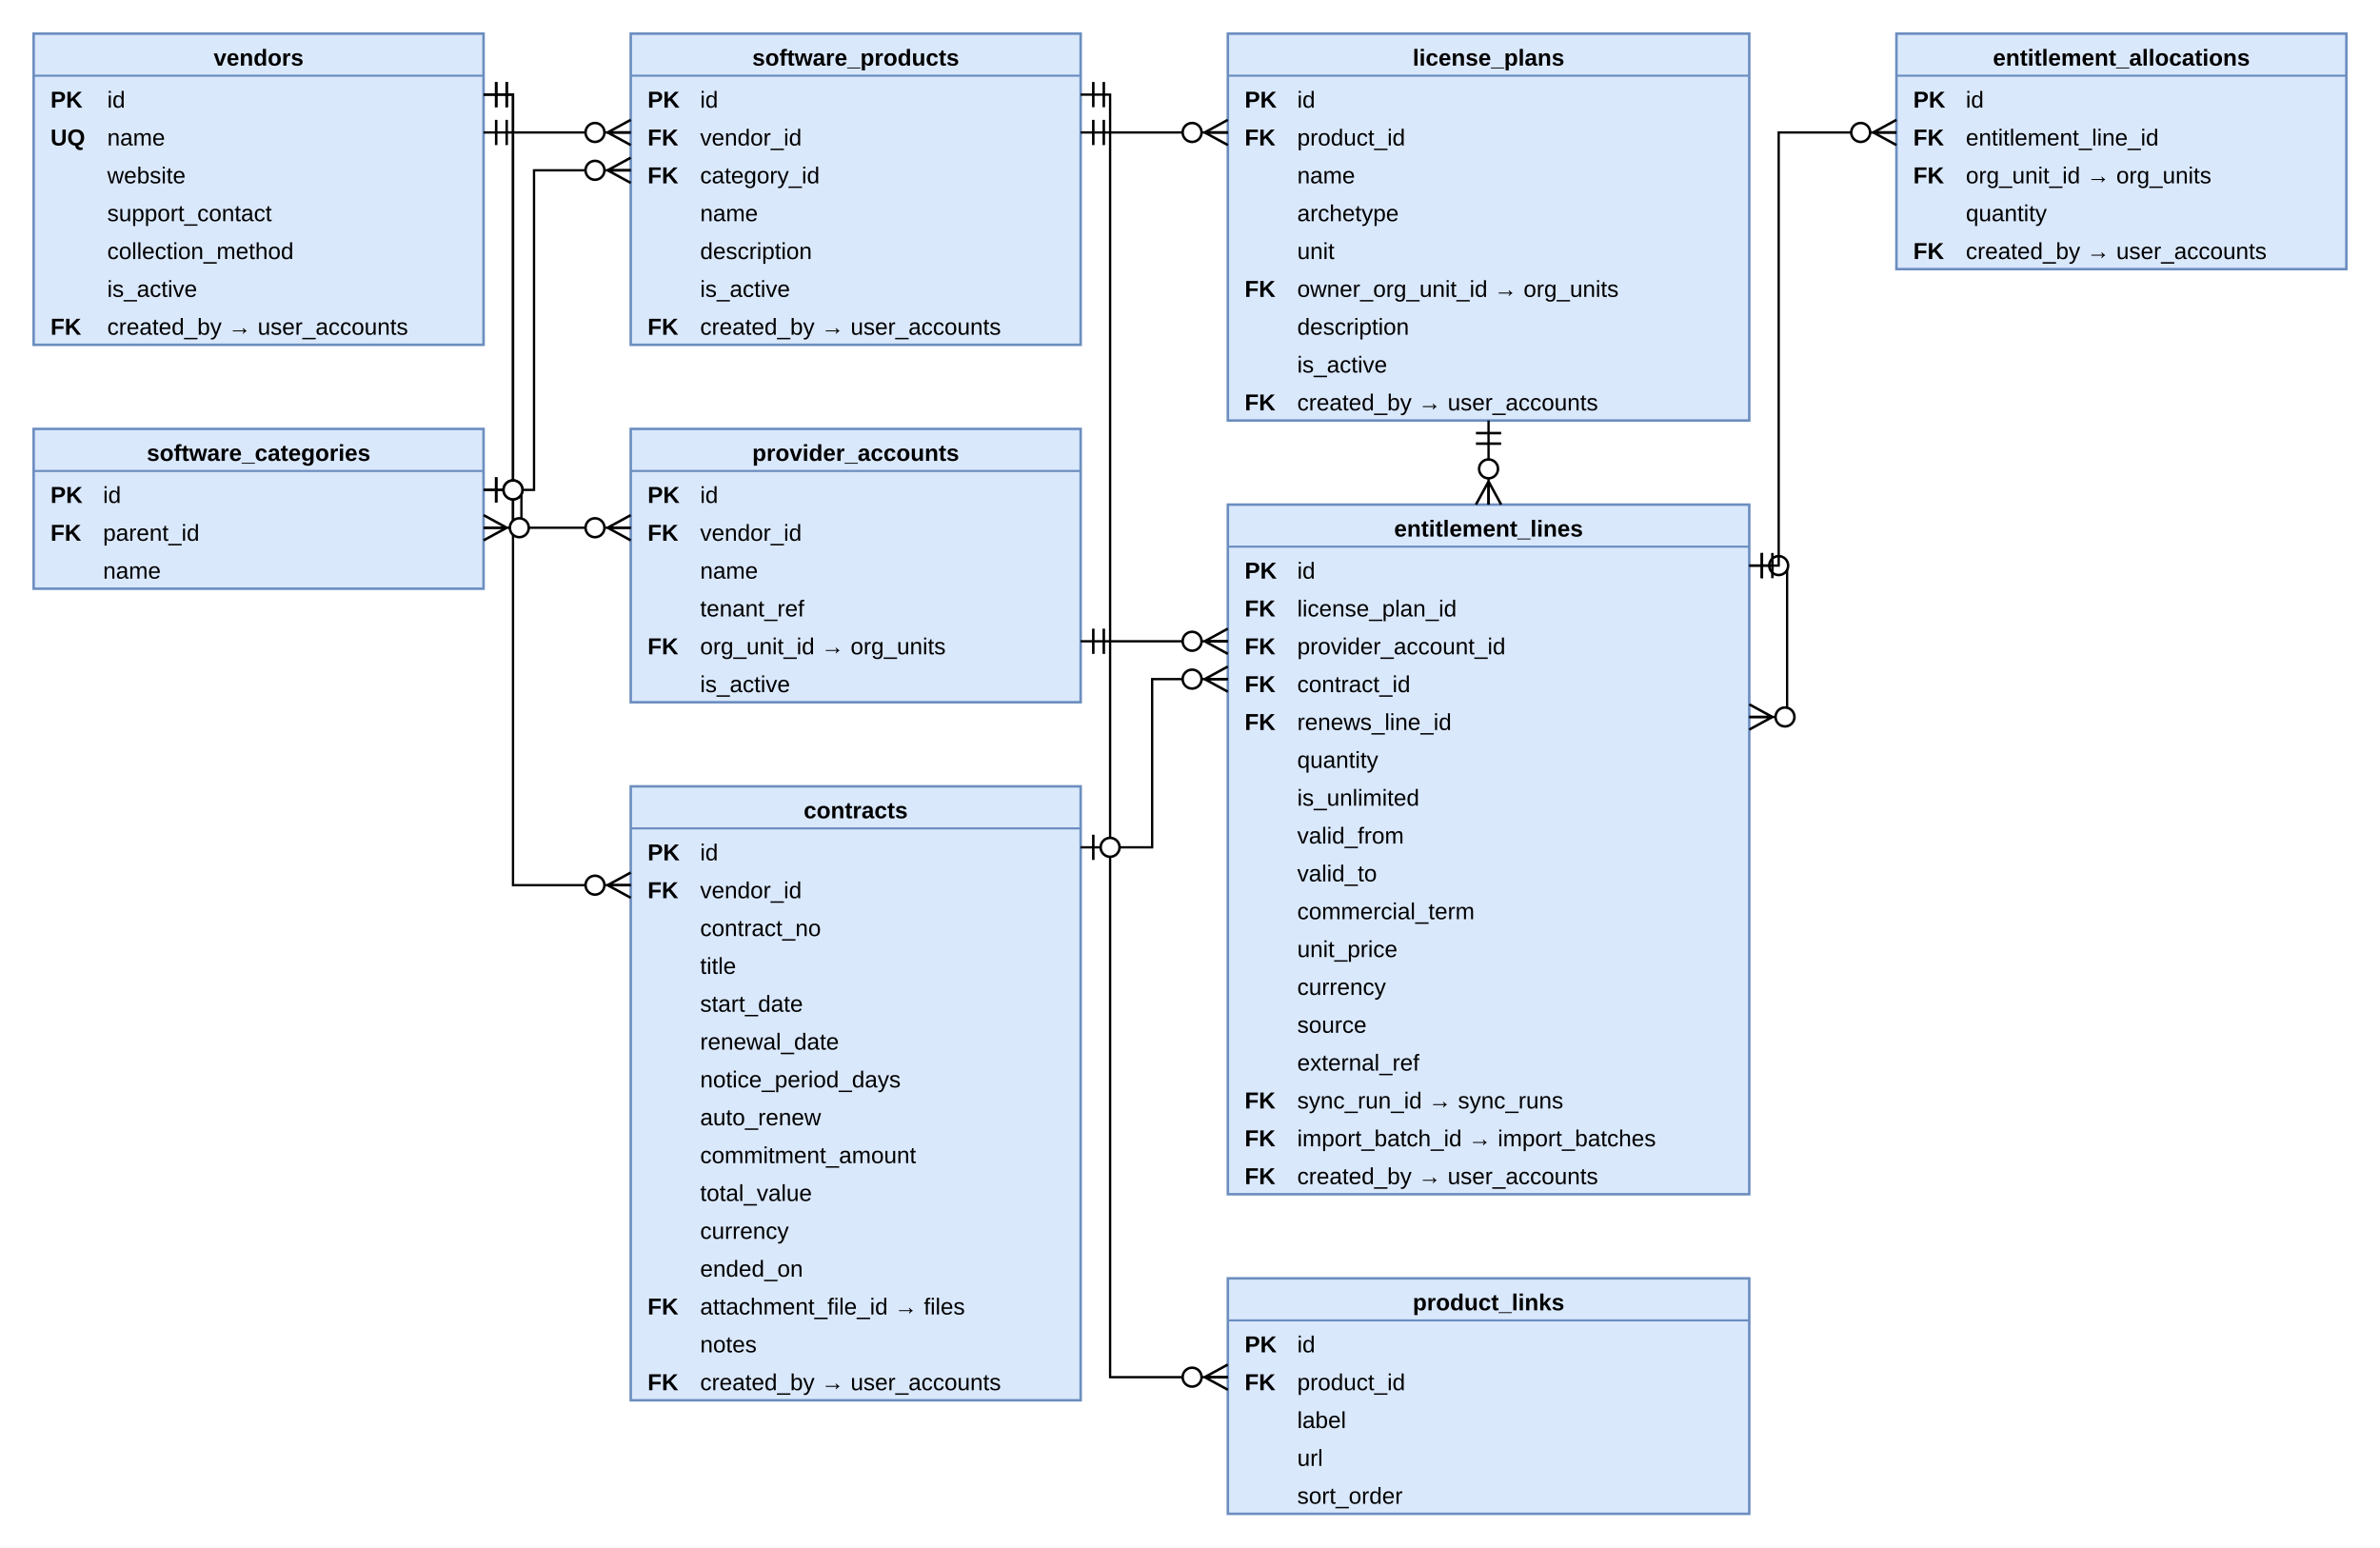
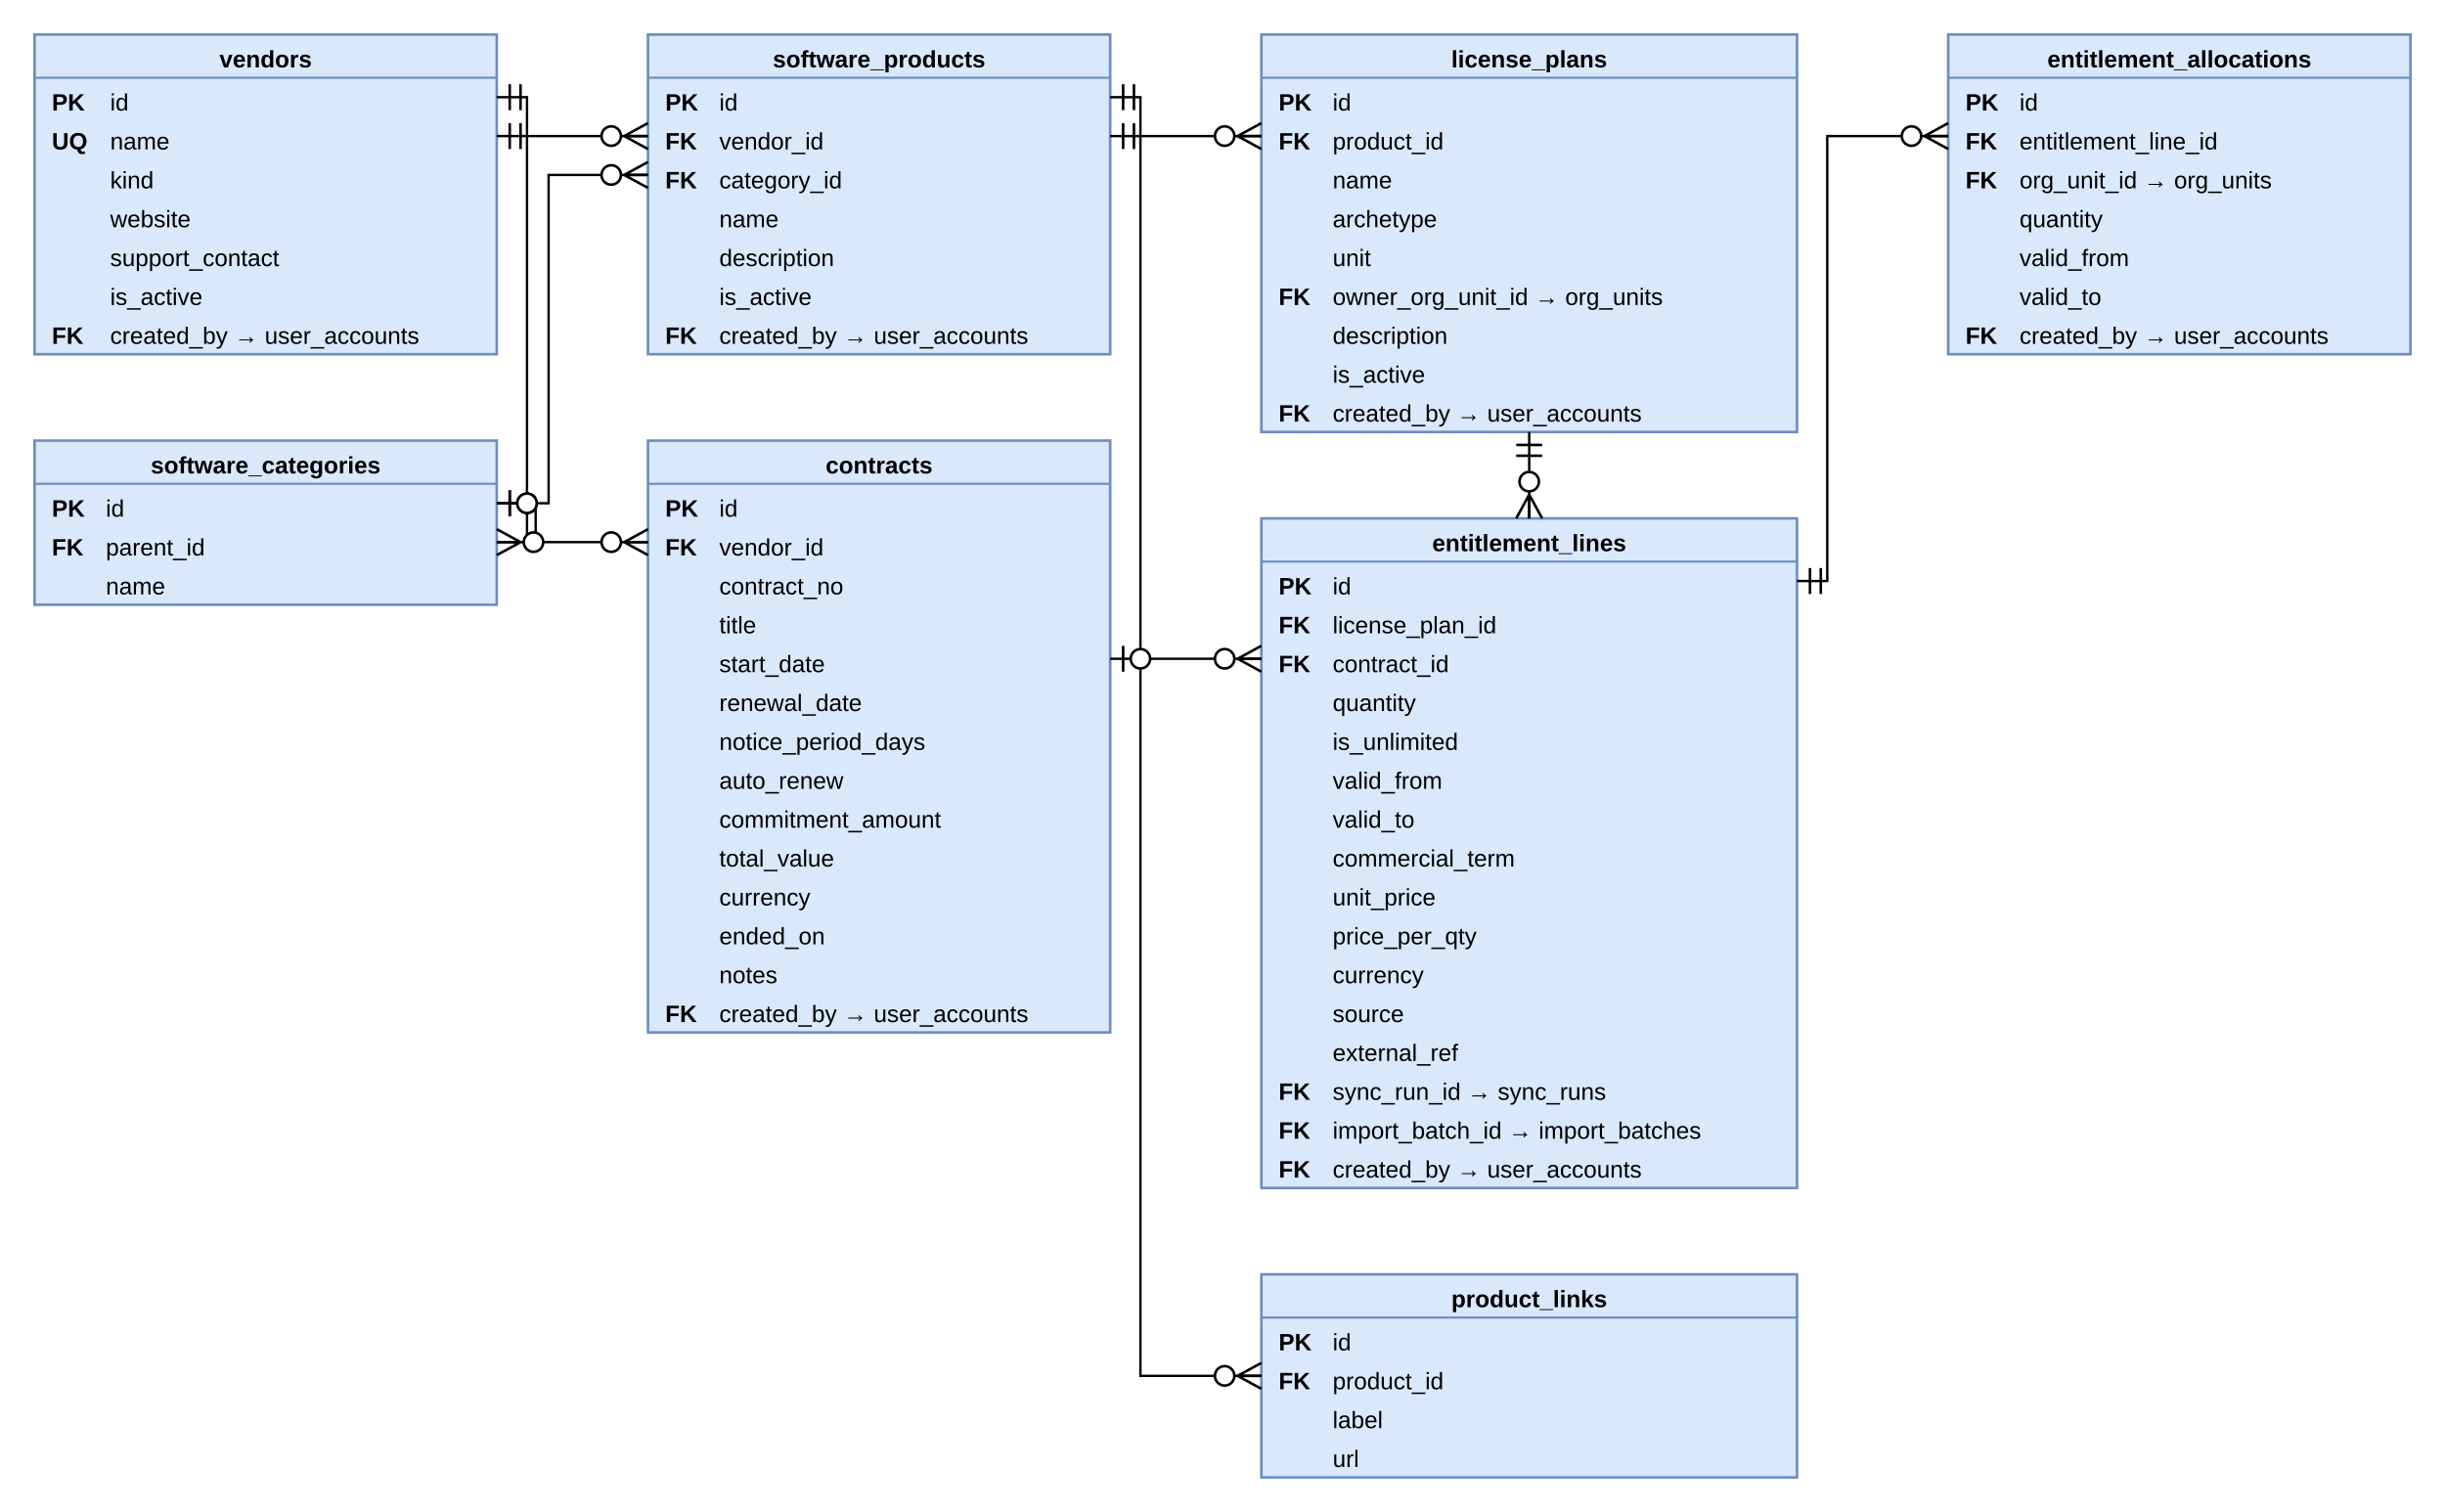
- <svg xmlns="http://www.w3.org/2000/svg" width="1132" height="736" viewBox="0 0 1132 736" font-family="Liberation Sans, Arial, Helvetica, sans-serif">
+ <svg xmlns="http://www.w3.org/2000/svg" width="1132" height="700" viewBox="0 0 1132 700" font-family="Liberation Sans, Arial, Helvetica, sans-serif">
  <rect width="100%" height="100%" fill="#ffffff" />
  <g transform="translate(-4.0,-4.0)">
    <rect x="20" y="20" width="214.0" height="148" fill="#DAE8FC" stroke="#6C8EBF" stroke-width="1.2" />
    <text x="127.0" y="35.2" font-size="11" fill="#000000" text-anchor="middle" font-weight="bold" xml:space="preserve">vendors</text>
    <line x1="20" y1="40" x2="234.0" y2="40" stroke="#6C8EBF" stroke-width="1" />
    <text x="28.0" y="55.2" font-size="11" fill="#000000" text-anchor="start" font-weight="bold" xml:space="preserve">PK</text>
    <text x="55.0" y="55.2" font-size="11" fill="#000000" text-anchor="start" xml:space="preserve">id</text>
    <text x="28.0" y="73.2" font-size="11" fill="#000000" text-anchor="start" font-weight="bold" xml:space="preserve">UQ</text>
    <text x="55.0" y="73.2" font-size="11" fill="#000000" text-anchor="start" xml:space="preserve">name</text>
-     <text x="55.0" y="91.2" font-size="11" fill="#000000" text-anchor="start" xml:space="preserve">website</text>
-     <text x="55.0" y="109.2" font-size="11" fill="#000000" text-anchor="start" xml:space="preserve">support_contact</text>
-     <text x="55.0" y="127.2" font-size="11" fill="#000000" text-anchor="start" xml:space="preserve">collection_method</text>
+     <text x="55.0" y="91.2" font-size="11" fill="#000000" text-anchor="start" xml:space="preserve">kind</text>
+     <text x="55.0" y="109.2" font-size="11" fill="#000000" text-anchor="start" xml:space="preserve">website</text>
+     <text x="55.0" y="127.2" font-size="11" fill="#000000" text-anchor="start" xml:space="preserve">support_contact</text>
    <text x="55.0" y="145.2" font-size="11" fill="#000000" text-anchor="start" xml:space="preserve">is_active</text>
    <text x="28.0" y="163.2" font-size="11" fill="#000000" text-anchor="start" font-weight="bold" xml:space="preserve">FK</text>
    <text x="55.0" y="163.2" font-size="11" fill="#000000" text-anchor="start" xml:space="preserve">created_by → user_accounts</text>
    <rect x="20" y="208" width="214.0" height="76" fill="#DAE8FC" stroke="#6C8EBF" stroke-width="1.2" />
    <text x="127.0" y="223.2" font-size="11" fill="#000000" text-anchor="middle" font-weight="bold" xml:space="preserve">software_categories</text>
    <line x1="20" y1="228" x2="234.0" y2="228" stroke="#6C8EBF" stroke-width="1" />
    <text x="28.0" y="243.2" font-size="11" fill="#000000" text-anchor="start" font-weight="bold" xml:space="preserve">PK</text>
    <text x="53.0" y="243.2" font-size="11" fill="#000000" text-anchor="start" xml:space="preserve">id</text>
    <text x="28.0" y="261.2" font-size="11" fill="#000000" text-anchor="start" font-weight="bold" xml:space="preserve">FK</text>
    <text x="53.0" y="261.2" font-size="11" fill="#000000" text-anchor="start" xml:space="preserve">parent_id</text>
    <text x="53.0" y="279.2" font-size="11" fill="#000000" text-anchor="start" xml:space="preserve">name</text>
    <rect x="304.0" y="20" width="214.0" height="148" fill="#DAE8FC" stroke="#6C8EBF" stroke-width="1.2" />
    <text x="411.0" y="35.2" font-size="11" fill="#000000" text-anchor="middle" font-weight="bold" xml:space="preserve">software_products</text>
    <line x1="304.0" y1="40" x2="518.0" y2="40" stroke="#6C8EBF" stroke-width="1" />
    <text x="312.0" y="55.2" font-size="11" fill="#000000" text-anchor="start" font-weight="bold" xml:space="preserve">PK</text>
    <text x="337.0" y="55.2" font-size="11" fill="#000000" text-anchor="start" xml:space="preserve">id</text>
    <text x="312.0" y="73.2" font-size="11" fill="#000000" text-anchor="start" font-weight="bold" xml:space="preserve">FK</text>
    <text x="337.0" y="73.2" font-size="11" fill="#000000" text-anchor="start" xml:space="preserve">vendor_id</text>
    <text x="312.0" y="91.2" font-size="11" fill="#000000" text-anchor="start" font-weight="bold" xml:space="preserve">FK</text>
    <text x="337.0" y="91.2" font-size="11" fill="#000000" text-anchor="start" xml:space="preserve">category_id</text>
    <text x="337.0" y="109.2" font-size="11" fill="#000000" text-anchor="start" xml:space="preserve">name</text>
    <text x="337.0" y="127.2" font-size="11" fill="#000000" text-anchor="start" xml:space="preserve">description</text>
    <text x="337.0" y="145.2" font-size="11" fill="#000000" text-anchor="start" xml:space="preserve">is_active</text>
    <text x="312.0" y="163.2" font-size="11" fill="#000000" text-anchor="start" font-weight="bold" xml:space="preserve">FK</text>
    <text x="337.0" y="163.2" font-size="11" fill="#000000" text-anchor="start" xml:space="preserve">created_by → user_accounts</text>
-     <rect x="304.0" y="208" width="214.0" height="130" fill="#DAE8FC" stroke="#6C8EBF" stroke-width="1.2" />
-     <text x="411.0" y="223.2" font-size="11" fill="#000000" text-anchor="middle" font-weight="bold" xml:space="preserve">provider_accounts</text>
+     <rect x="304.0" y="208" width="214.0" height="274" fill="#DAE8FC" stroke="#6C8EBF" stroke-width="1.2" />
+     <text x="411.0" y="223.2" font-size="11" fill="#000000" text-anchor="middle" font-weight="bold" xml:space="preserve">contracts</text>
    <line x1="304.0" y1="228" x2="518.0" y2="228" stroke="#6C8EBF" stroke-width="1" />
    <text x="312.0" y="243.2" font-size="11" fill="#000000" text-anchor="start" font-weight="bold" xml:space="preserve">PK</text>
    <text x="337.0" y="243.2" font-size="11" fill="#000000" text-anchor="start" xml:space="preserve">id</text>
    <text x="312.0" y="261.2" font-size="11" fill="#000000" text-anchor="start" font-weight="bold" xml:space="preserve">FK</text>
    <text x="337.0" y="261.2" font-size="11" fill="#000000" text-anchor="start" xml:space="preserve">vendor_id</text>
-     <text x="337.0" y="279.2" font-size="11" fill="#000000" text-anchor="start" xml:space="preserve">name</text>
-     <text x="337.0" y="297.2" font-size="11" fill="#000000" text-anchor="start" xml:space="preserve">tenant_ref</text>
-     <text x="312.0" y="315.2" font-size="11" fill="#000000" text-anchor="start" font-weight="bold" xml:space="preserve">FK</text>
-     <text x="337.0" y="315.2" font-size="11" fill="#000000" text-anchor="start" xml:space="preserve">org_unit_id → org_units</text>
-     <text x="337.0" y="333.2" font-size="11" fill="#000000" text-anchor="start" xml:space="preserve">is_active</text>
-     <rect x="304.0" y="378" width="214.0" height="292" fill="#DAE8FC" stroke="#6C8EBF" stroke-width="1.2" />
-     <text x="411.0" y="393.2" font-size="11" fill="#000000" text-anchor="middle" font-weight="bold" xml:space="preserve">contracts</text>
-     <line x1="304.0" y1="398" x2="518.0" y2="398" stroke="#6C8EBF" stroke-width="1" />
-     <text x="312.0" y="413.2" font-size="11" fill="#000000" text-anchor="start" font-weight="bold" xml:space="preserve">PK</text>
-     <text x="337.0" y="413.2" font-size="11" fill="#000000" text-anchor="start" xml:space="preserve">id</text>
-     <text x="312.0" y="431.2" font-size="11" fill="#000000" text-anchor="start" font-weight="bold" xml:space="preserve">FK</text>
-     <text x="337.0" y="431.2" font-size="11" fill="#000000" text-anchor="start" xml:space="preserve">vendor_id</text>
-     <text x="337.0" y="449.2" font-size="11" fill="#000000" text-anchor="start" xml:space="preserve">contract_no</text>
-     <text x="337.0" y="467.2" font-size="11" fill="#000000" text-anchor="start" xml:space="preserve">title</text>
-     <text x="337.0" y="485.2" font-size="11" fill="#000000" text-anchor="start" xml:space="preserve">start_date</text>
-     <text x="337.0" y="503.2" font-size="11" fill="#000000" text-anchor="start" xml:space="preserve">renewal_date</text>
-     <text x="337.0" y="521.2" font-size="11" fill="#000000" text-anchor="start" xml:space="preserve">notice_period_days</text>
-     <text x="337.0" y="539.2" font-size="11" fill="#000000" text-anchor="start" xml:space="preserve">auto_renew</text>
-     <text x="337.0" y="557.2" font-size="11" fill="#000000" text-anchor="start" xml:space="preserve">commitment_amount</text>
-     <text x="337.0" y="575.2" font-size="11" fill="#000000" text-anchor="start" xml:space="preserve">total_value</text>
-     <text x="337.0" y="593.2" font-size="11" fill="#000000" text-anchor="start" xml:space="preserve">currency</text>
-     <text x="337.0" y="611.2" font-size="11" fill="#000000" text-anchor="start" xml:space="preserve">ended_on</text>
-     <text x="312.0" y="629.2" font-size="11" fill="#000000" text-anchor="start" font-weight="bold" xml:space="preserve">FK</text>
-     <text x="337.0" y="629.2" font-size="11" fill="#000000" text-anchor="start" xml:space="preserve">attachment_file_id → files</text>
-     <text x="337.0" y="647.2" font-size="11" fill="#000000" text-anchor="start" xml:space="preserve">notes</text>
-     <text x="312.0" y="665.2" font-size="11" fill="#000000" text-anchor="start" font-weight="bold" xml:space="preserve">FK</text>
-     <text x="337.0" y="665.2" font-size="11" fill="#000000" text-anchor="start" xml:space="preserve">created_by → user_accounts</text>
+     <text x="337.0" y="279.2" font-size="11" fill="#000000" text-anchor="start" xml:space="preserve">contract_no</text>
+     <text x="337.0" y="297.2" font-size="11" fill="#000000" text-anchor="start" xml:space="preserve">title</text>
+     <text x="337.0" y="315.2" font-size="11" fill="#000000" text-anchor="start" xml:space="preserve">start_date</text>
+     <text x="337.0" y="333.2" font-size="11" fill="#000000" text-anchor="start" xml:space="preserve">renewal_date</text>
+     <text x="337.0" y="351.2" font-size="11" fill="#000000" text-anchor="start" xml:space="preserve">notice_period_days</text>
+     <text x="337.0" y="369.2" font-size="11" fill="#000000" text-anchor="start" xml:space="preserve">auto_renew</text>
+     <text x="337.0" y="387.2" font-size="11" fill="#000000" text-anchor="start" xml:space="preserve">commitment_amount</text>
+     <text x="337.0" y="405.2" font-size="11" fill="#000000" text-anchor="start" xml:space="preserve">total_value</text>
+     <text x="337.0" y="423.2" font-size="11" fill="#000000" text-anchor="start" xml:space="preserve">currency</text>
+     <text x="337.0" y="441.2" font-size="11" fill="#000000" text-anchor="start" xml:space="preserve">ended_on</text>
+     <text x="337.0" y="459.2" font-size="11" fill="#000000" text-anchor="start" xml:space="preserve">notes</text>
+     <text x="312.0" y="477.2" font-size="11" fill="#000000" text-anchor="start" font-weight="bold" xml:space="preserve">FK</text>
+     <text x="337.0" y="477.2" font-size="11" fill="#000000" text-anchor="start" xml:space="preserve">created_by → user_accounts</text>
    <rect x="588.0" y="20" width="248.0" height="184" fill="#DAE8FC" stroke="#6C8EBF" stroke-width="1.2" />
    <text x="712.0" y="35.2" font-size="11" fill="#000000" text-anchor="middle" font-weight="bold" xml:space="preserve">license_plans</text>
    <line x1="588.0" y1="40" x2="836.0" y2="40" stroke="#6C8EBF" stroke-width="1" />
    <text x="596.0" y="55.2" font-size="11" fill="#000000" text-anchor="start" font-weight="bold" xml:space="preserve">PK</text>
    <text x="621.0" y="55.2" font-size="11" fill="#000000" text-anchor="start" xml:space="preserve">id</text>
    <text x="596.0" y="73.2" font-size="11" fill="#000000" text-anchor="start" font-weight="bold" xml:space="preserve">FK</text>
    <text x="621.0" y="73.2" font-size="11" fill="#000000" text-anchor="start" xml:space="preserve">product_id</text>
    <text x="621.0" y="91.2" font-size="11" fill="#000000" text-anchor="start" xml:space="preserve">name</text>
    <text x="621.0" y="109.2" font-size="11" fill="#000000" text-anchor="start" xml:space="preserve">archetype</text>
    <text x="621.0" y="127.2" font-size="11" fill="#000000" text-anchor="start" xml:space="preserve">unit</text>
    <text x="596.0" y="145.2" font-size="11" fill="#000000" text-anchor="start" font-weight="bold" xml:space="preserve">FK</text>
    <text x="621.0" y="145.2" font-size="11" fill="#000000" text-anchor="start" xml:space="preserve">owner_org_unit_id → org_units</text>
    <text x="621.0" y="163.2" font-size="11" fill="#000000" text-anchor="start" xml:space="preserve">description</text>
    <text x="621.0" y="181.2" font-size="11" fill="#000000" text-anchor="start" xml:space="preserve">is_active</text>
    <text x="596.0" y="199.2" font-size="11" fill="#000000" text-anchor="start" font-weight="bold" xml:space="preserve">FK</text>
    <text x="621.0" y="199.2" font-size="11" fill="#000000" text-anchor="start" xml:space="preserve">created_by → user_accounts</text>
-     <rect x="588.0" y="244" width="248.0" height="328" fill="#DAE8FC" stroke="#6C8EBF" stroke-width="1.2" />
+     <rect x="588.0" y="244" width="248.0" height="310" fill="#DAE8FC" stroke="#6C8EBF" stroke-width="1.2" />
    <text x="712.0" y="259.2" font-size="11" fill="#000000" text-anchor="middle" font-weight="bold" xml:space="preserve">entitlement_lines</text>
    <line x1="588.0" y1="264" x2="836.0" y2="264" stroke="#6C8EBF" stroke-width="1" />
    <text x="596.0" y="279.2" font-size="11" fill="#000000" text-anchor="start" font-weight="bold" xml:space="preserve">PK</text>
    <text x="621.0" y="279.2" font-size="11" fill="#000000" text-anchor="start" xml:space="preserve">id</text>
    <text x="596.0" y="297.2" font-size="11" fill="#000000" text-anchor="start" font-weight="bold" xml:space="preserve">FK</text>
    <text x="621.0" y="297.2" font-size="11" fill="#000000" text-anchor="start" xml:space="preserve">license_plan_id</text>
    <text x="596.0" y="315.2" font-size="11" fill="#000000" text-anchor="start" font-weight="bold" xml:space="preserve">FK</text>
-     <text x="621.0" y="315.2" font-size="11" fill="#000000" text-anchor="start" xml:space="preserve">provider_account_id</text>
-     <text x="596.0" y="333.2" font-size="11" fill="#000000" text-anchor="start" font-weight="bold" xml:space="preserve">FK</text>
-     <text x="621.0" y="333.2" font-size="11" fill="#000000" text-anchor="start" xml:space="preserve">contract_id</text>
-     <text x="596.0" y="351.2" font-size="11" fill="#000000" text-anchor="start" font-weight="bold" xml:space="preserve">FK</text>
-     <text x="621.0" y="351.2" font-size="11" fill="#000000" text-anchor="start" xml:space="preserve">renews_line_id</text>
-     <text x="621.0" y="369.2" font-size="11" fill="#000000" text-anchor="start" xml:space="preserve">quantity</text>
-     <text x="621.0" y="387.2" font-size="11" fill="#000000" text-anchor="start" xml:space="preserve">is_unlimited</text>
-     <text x="621.0" y="405.2" font-size="11" fill="#000000" text-anchor="start" xml:space="preserve">valid_from</text>
-     <text x="621.0" y="423.2" font-size="11" fill="#000000" text-anchor="start" xml:space="preserve">valid_to</text>
-     <text x="621.0" y="441.2" font-size="11" fill="#000000" text-anchor="start" xml:space="preserve">commercial_term</text>
-     <text x="621.0" y="459.2" font-size="11" fill="#000000" text-anchor="start" xml:space="preserve">unit_price</text>
-     <text x="621.0" y="477.2" font-size="11" fill="#000000" text-anchor="start" xml:space="preserve">currency</text>
-     <text x="621.0" y="495.2" font-size="11" fill="#000000" text-anchor="start" xml:space="preserve">source</text>
-     <text x="621.0" y="513.2" font-size="11" fill="#000000" text-anchor="start" xml:space="preserve">external_ref</text>
+     <text x="621.0" y="315.2" font-size="11" fill="#000000" text-anchor="start" xml:space="preserve">contract_id</text>
+     <text x="621.0" y="333.2" font-size="11" fill="#000000" text-anchor="start" xml:space="preserve">quantity</text>
+     <text x="621.0" y="351.2" font-size="11" fill="#000000" text-anchor="start" xml:space="preserve">is_unlimited</text>
+     <text x="621.0" y="369.2" font-size="11" fill="#000000" text-anchor="start" xml:space="preserve">valid_from</text>
+     <text x="621.0" y="387.2" font-size="11" fill="#000000" text-anchor="start" xml:space="preserve">valid_to</text>
+     <text x="621.0" y="405.2" font-size="11" fill="#000000" text-anchor="start" xml:space="preserve">commercial_term</text>
+     <text x="621.0" y="423.2" font-size="11" fill="#000000" text-anchor="start" xml:space="preserve">unit_price</text>
+     <text x="621.0" y="441.2" font-size="11" fill="#000000" text-anchor="start" xml:space="preserve">price_per_qty</text>
+     <text x="621.0" y="459.2" font-size="11" fill="#000000" text-anchor="start" xml:space="preserve">currency</text>
+     <text x="621.0" y="477.2" font-size="11" fill="#000000" text-anchor="start" xml:space="preserve">source</text>
+     <text x="621.0" y="495.2" font-size="11" fill="#000000" text-anchor="start" xml:space="preserve">external_ref</text>
+     <text x="596.0" y="513.2" font-size="11" fill="#000000" text-anchor="start" font-weight="bold" xml:space="preserve">FK</text>
+     <text x="621.0" y="513.2" font-size="11" fill="#000000" text-anchor="start" xml:space="preserve">sync_run_id → sync_runs</text>
    <text x="596.0" y="531.2" font-size="11" fill="#000000" text-anchor="start" font-weight="bold" xml:space="preserve">FK</text>
-     <text x="621.0" y="531.2" font-size="11" fill="#000000" text-anchor="start" xml:space="preserve">sync_run_id → sync_runs</text>
+     <text x="621.0" y="531.2" font-size="11" fill="#000000" text-anchor="start" xml:space="preserve">import_batch_id → import_batches</text>
    <text x="596.0" y="549.2" font-size="11" fill="#000000" text-anchor="start" font-weight="bold" xml:space="preserve">FK</text>
-     <text x="621.0" y="549.2" font-size="11" fill="#000000" text-anchor="start" xml:space="preserve">import_batch_id → import_batches</text>
-     <text x="596.0" y="567.2" font-size="11" fill="#000000" text-anchor="start" font-weight="bold" xml:space="preserve">FK</text>
-     <text x="621.0" y="567.2" font-size="11" fill="#000000" text-anchor="start" xml:space="preserve">created_by → user_accounts</text>
-     <rect x="588.0" y="612" width="248.0" height="112" fill="#DAE8FC" stroke="#6C8EBF" stroke-width="1.2" />
-     <text x="712.0" y="627.2" font-size="11" fill="#000000" text-anchor="middle" font-weight="bold" xml:space="preserve">product_links</text>
-     <line x1="588.0" y1="632" x2="836.0" y2="632" stroke="#6C8EBF" stroke-width="1" />
-     <text x="596.0" y="647.2" font-size="11" fill="#000000" text-anchor="start" font-weight="bold" xml:space="preserve">PK</text>
-     <text x="621.0" y="647.2" font-size="11" fill="#000000" text-anchor="start" xml:space="preserve">id</text>
-     <text x="596.0" y="665.2" font-size="11" fill="#000000" text-anchor="start" font-weight="bold" xml:space="preserve">FK</text>
-     <text x="621.0" y="665.2" font-size="11" fill="#000000" text-anchor="start" xml:space="preserve">product_id</text>
-     <text x="621.0" y="683.2" font-size="11" fill="#000000" text-anchor="start" xml:space="preserve">label</text>
-     <text x="621.0" y="701.2" font-size="11" fill="#000000" text-anchor="start" xml:space="preserve">url</text>
-     <text x="621.0" y="719.2" font-size="11" fill="#000000" text-anchor="start" xml:space="preserve">sort_order</text>
-     <rect x="906.0" y="20" width="214.0" height="112" fill="#DAE8FC" stroke="#6C8EBF" stroke-width="1.2" />
+     <text x="621.0" y="549.2" font-size="11" fill="#000000" text-anchor="start" xml:space="preserve">created_by → user_accounts</text>
+     <rect x="588.0" y="594" width="248.0" height="94" fill="#DAE8FC" stroke="#6C8EBF" stroke-width="1.2" />
+     <text x="712.0" y="609.2" font-size="11" fill="#000000" text-anchor="middle" font-weight="bold" xml:space="preserve">product_links</text>
+     <line x1="588.0" y1="614" x2="836.0" y2="614" stroke="#6C8EBF" stroke-width="1" />
+     <text x="596.0" y="629.2" font-size="11" fill="#000000" text-anchor="start" font-weight="bold" xml:space="preserve">PK</text>
+     <text x="621.0" y="629.2" font-size="11" fill="#000000" text-anchor="start" xml:space="preserve">id</text>
+     <text x="596.0" y="647.2" font-size="11" fill="#000000" text-anchor="start" font-weight="bold" xml:space="preserve">FK</text>
+     <text x="621.0" y="647.2" font-size="11" fill="#000000" text-anchor="start" xml:space="preserve">product_id</text>
+     <text x="621.0" y="665.2" font-size="11" fill="#000000" text-anchor="start" xml:space="preserve">label</text>
+     <text x="621.0" y="683.2" font-size="11" fill="#000000" text-anchor="start" xml:space="preserve">url</text>
+     <rect x="906.0" y="20" width="214.0" height="148" fill="#DAE8FC" stroke="#6C8EBF" stroke-width="1.2" />
    <text x="1013.0" y="35.2" font-size="11" fill="#000000" text-anchor="middle" font-weight="bold" xml:space="preserve">entitlement_allocations</text>
    <line x1="906.0" y1="40" x2="1120.0" y2="40" stroke="#6C8EBF" stroke-width="1" />
    <text x="914.0" y="55.2" font-size="11" fill="#000000" text-anchor="start" font-weight="bold" xml:space="preserve">PK</text>
    <text x="939.0" y="55.2" font-size="11" fill="#000000" text-anchor="start" xml:space="preserve">id</text>
    <text x="914.0" y="73.2" font-size="11" fill="#000000" text-anchor="start" font-weight="bold" xml:space="preserve">FK</text>
    <text x="939.0" y="73.2" font-size="11" fill="#000000" text-anchor="start" xml:space="preserve">entitlement_line_id</text>
    <text x="914.0" y="91.2" font-size="11" fill="#000000" text-anchor="start" font-weight="bold" xml:space="preserve">FK</text>
    <text x="939.0" y="91.2" font-size="11" fill="#000000" text-anchor="start" xml:space="preserve">org_unit_id → org_units</text>
    <text x="939.0" y="109.2" font-size="11" fill="#000000" text-anchor="start" xml:space="preserve">quantity</text>
-     <text x="914.0" y="127.2" font-size="11" fill="#000000" text-anchor="start" font-weight="bold" xml:space="preserve">FK</text>
-     <text x="939.0" y="127.2" font-size="11" fill="#000000" text-anchor="start" xml:space="preserve">created_by → user_accounts</text>
+     <text x="939.0" y="127.2" font-size="11" fill="#000000" text-anchor="start" xml:space="preserve">valid_from</text>
+     <text x="939.0" y="145.2" font-size="11" fill="#000000" text-anchor="start" xml:space="preserve">valid_to</text>
+     <text x="914.0" y="163.2" font-size="11" fill="#000000" text-anchor="start" font-weight="bold" xml:space="preserve">FK</text>
+     <text x="939.0" y="163.2" font-size="11" fill="#000000" text-anchor="start" xml:space="preserve">created_by → user_accounts</text>
+     <path d="M234.0,49.0 L248.0,49.0 L248.0,255.0 L304.0,255.0" fill="none" stroke="#000000" stroke-width="1.1" />
+     <path d="M293.0,255.0 L304.0,261.0 M293.0,255.0 L304.0,249.0 M293.0,255.0 L304.0,255.0" fill="none" stroke="#000000" stroke-width="1.2" />
+     <circle cx="287.0" cy="255.0" r="4.5" fill="#fff" stroke="#000000" stroke-width="1.2" />
+     <path d="M240.0,43.0 L240.0,55.0" stroke="#000000" stroke-width="1.2" />
+     <path d="M245.0,43.0 L245.0,55.0" stroke="#000000" stroke-width="1.2" />
    <path d="M234.0,67.0 L304.0,67.0" fill="none" stroke="#000000" stroke-width="1.1" />
    <path d="M293.0,67.0 L304.0,73.0 M293.0,67.0 L304.0,61.0 M293.0,67.0 L304.0,67.0" fill="none" stroke="#000000" stroke-width="1.2" />
    <circle cx="287.0" cy="67.0" r="4.5" fill="#fff" stroke="#000000" stroke-width="1.2" />
    <path d="M240.0,61.0 L240.0,73.0" stroke="#000000" stroke-width="1.2" />
    <path d="M245.0,61.0 L245.0,73.0" stroke="#000000" stroke-width="1.2" />
-     <path d="M234.0,49.0 L248.0,49.0 L248.0,255.0 L304.0,255.0" fill="none" stroke="#000000" stroke-width="1.1" />
-     <path d="M293.0,255.0 L304.0,261.0 M293.0,255.0 L304.0,249.0 M293.0,255.0 L304.0,255.0" fill="none" stroke="#000000" stroke-width="1.2" />
-     <circle cx="287.0" cy="255.0" r="4.5" fill="#fff" stroke="#000000" stroke-width="1.2" />
-     <path d="M240.0,43.0 L240.0,55.0" stroke="#000000" stroke-width="1.2" />
-     <path d="M245.0,43.0 L245.0,55.0" stroke="#000000" stroke-width="1.2" />
-     <path d="M234.0,49.0 L248.0,49.0 L248.0,425.0 L304.0,425.0" fill="none" stroke="#000000" stroke-width="1.1" />
-     <path d="M293.0,425.0 L304.0,431.0 M293.0,425.0 L304.0,419.0 M293.0,425.0 L304.0,425.0" fill="none" stroke="#000000" stroke-width="1.2" />
-     <circle cx="287.0" cy="425.0" r="4.5" fill="#fff" stroke="#000000" stroke-width="1.2" />
-     <path d="M240.0,43.0 L240.0,55.0" stroke="#000000" stroke-width="1.2" />
-     <path d="M245.0,43.0 L245.0,55.0" stroke="#000000" stroke-width="1.2" />
    <path d="M234.0,237.0 L258.0,237.0 L258.0,85.0 L304.0,85.0" fill="none" stroke="#000000" stroke-width="1.1" />
    <path d="M293.0,85.0 L304.0,91.0 M293.0,85.0 L304.0,79.0 M293.0,85.0 L304.0,85.0" fill="none" stroke="#000000" stroke-width="1.2" />
    <circle cx="287.0" cy="85.0" r="4.5" fill="#fff" stroke="#000000" stroke-width="1.2" />
    <path d="M240.0,231.0 L240.0,243.0" stroke="#000000" stroke-width="1.2" />
    <circle cx="248.0" cy="237.0" r="4.5" fill="#fff" stroke="#000000" stroke-width="1.2" />
    <path d="M234.0,237.0 L252.0,237.0 L252.0,255.0 L234.0,255.0" fill="none" stroke="#000000" stroke-width="1.1" />
    <path d="M245.0,255.0 L234.0,249.0 M245.0,255.0 L234.0,261.0 M245.0,255.0 L234.0,255.0" fill="none" stroke="#000000" stroke-width="1.2" />
    <circle cx="251.0" cy="255.0" r="4.5" fill="#fff" stroke="#000000" stroke-width="1.2" />
    <path d="M240.0,231.0 L240.0,243.0" stroke="#000000" stroke-width="1.2" />
    <circle cx="248.0" cy="237.0" r="4.5" fill="#fff" stroke="#000000" stroke-width="1.2" />
+     <path d="M518.0,49.0 L532.0,49.0 L532.0,641.0 L588.0,641.0" fill="none" stroke="#000000" stroke-width="1.1" />
+     <path d="M577.0,641.0 L588.0,647.0 M577.0,641.0 L588.0,635.0 M577.0,641.0 L588.0,641.0" fill="none" stroke="#000000" stroke-width="1.2" />
+     <circle cx="571.0" cy="641.0" r="4.5" fill="#fff" stroke="#000000" stroke-width="1.2" />
+     <path d="M524.0,43.0 L524.0,55.0" stroke="#000000" stroke-width="1.2" />
+     <path d="M529.0,43.0 L529.0,55.0" stroke="#000000" stroke-width="1.2" />
    <path d="M518.0,67.0 L588.0,67.0" fill="none" stroke="#000000" stroke-width="1.1" />
    <path d="M577.0,67.0 L588.0,73.0 M577.0,67.0 L588.0,61.0 M577.0,67.0 L588.0,67.0" fill="none" stroke="#000000" stroke-width="1.2" />
    <circle cx="571.0" cy="67.0" r="4.5" fill="#fff" stroke="#000000" stroke-width="1.2" />
    <path d="M524.0,61.0 L524.0,73.0" stroke="#000000" stroke-width="1.2" />
    <path d="M529.0,61.0 L529.0,73.0" stroke="#000000" stroke-width="1.2" />
-     <path d="M518.0,49.0 L532.0,49.0 L532.0,659.0 L588.0,659.0" fill="none" stroke="#000000" stroke-width="1.1" />
-     <path d="M577.0,659.0 L588.0,665.0 M577.0,659.0 L588.0,653.0 M577.0,659.0 L588.0,659.0" fill="none" stroke="#000000" stroke-width="1.2" />
-     <circle cx="571.0" cy="659.0" r="4.5" fill="#fff" stroke="#000000" stroke-width="1.2" />
-     <path d="M524.0,43.0 L524.0,55.0" stroke="#000000" stroke-width="1.2" />
-     <path d="M529.0,43.0 L529.0,55.0" stroke="#000000" stroke-width="1.2" />
    <path d="M518.0,309.0 L588.0,309.0" fill="none" stroke="#000000" stroke-width="1.1" />
    <path d="M577.0,309.0 L588.0,315.0 M577.0,309.0 L588.0,303.0 M577.0,309.0 L588.0,309.0" fill="none" stroke="#000000" stroke-width="1.2" />
    <circle cx="571.0" cy="309.0" r="4.5" fill="#fff" stroke="#000000" stroke-width="1.2" />
    <path d="M524.0,303.0 L524.0,315.0" stroke="#000000" stroke-width="1.2" />
-     <path d="M529.0,303.0 L529.0,315.0" stroke="#000000" stroke-width="1.2" />
-     <path d="M518.0,407.0 L552.0,407.0 L552.0,327.0 L588.0,327.0" fill="none" stroke="#000000" stroke-width="1.1" />
-     <path d="M577.0,327.0 L588.0,333.0 M577.0,327.0 L588.0,321.0 M577.0,327.0 L588.0,327.0" fill="none" stroke="#000000" stroke-width="1.2" />
-     <circle cx="571.0" cy="327.0" r="4.5" fill="#fff" stroke="#000000" stroke-width="1.2" />
-     <path d="M524.0,401.0 L524.0,413.0" stroke="#000000" stroke-width="1.2" />
-     <circle cx="532.0" cy="407.0" r="4.5" fill="#fff" stroke="#000000" stroke-width="1.2" />
+     <circle cx="532.0" cy="309.0" r="4.5" fill="#fff" stroke="#000000" stroke-width="1.2" />
    <path d="M712.0,204.0 L712.0,244.0" fill="none" stroke="#000000" stroke-width="1.1" />
    <path d="M712.0,233.0 L706.0,244.0 M712.0,233.0 L718.0,244.0 M712.0,233.0 L712.0,244.0" fill="none" stroke="#000000" stroke-width="1.2" />
    <circle cx="712.0" cy="227.0" r="4.5" fill="#fff" stroke="#000000" stroke-width="1.2" />
    <path d="M718.0,210.0 L706.0,210.0" stroke="#000000" stroke-width="1.2" />
    <path d="M718.0,215.0 L706.0,215.0" stroke="#000000" stroke-width="1.2" />
-     <path d="M836.0,273.0 L854.0,273.0 L854.0,345.0 L836.0,345.0" fill="none" stroke="#000000" stroke-width="1.1" />
-     <path d="M847.0,345.0 L836.0,339.0 M847.0,345.0 L836.0,351.0 M847.0,345.0 L836.0,345.0" fill="none" stroke="#000000" stroke-width="1.2" />
-     <circle cx="853.0" cy="345.0" r="4.5" fill="#fff" stroke="#000000" stroke-width="1.2" />
-     <path d="M842.0,267.0 L842.0,279.0" stroke="#000000" stroke-width="1.2" />
-     <circle cx="850.0" cy="273.0" r="4.5" fill="#fff" stroke="#000000" stroke-width="1.2" />
    <path d="M836.0,273.0 L850.0,273.0 L850.0,67.0 L906.0,67.0" fill="none" stroke="#000000" stroke-width="1.1" />
    <path d="M895.0,67.0 L906.0,73.0 M895.0,67.0 L906.0,61.0 M895.0,67.0 L906.0,67.0" fill="none" stroke="#000000" stroke-width="1.2" />
    <circle cx="889.0" cy="67.0" r="4.5" fill="#fff" stroke="#000000" stroke-width="1.2" />
    <path d="M842.0,267.0 L842.0,279.0" stroke="#000000" stroke-width="1.2" />
    <path d="M847.0,267.0 L847.0,279.0" stroke="#000000" stroke-width="1.2" />
  </g>
</svg>
